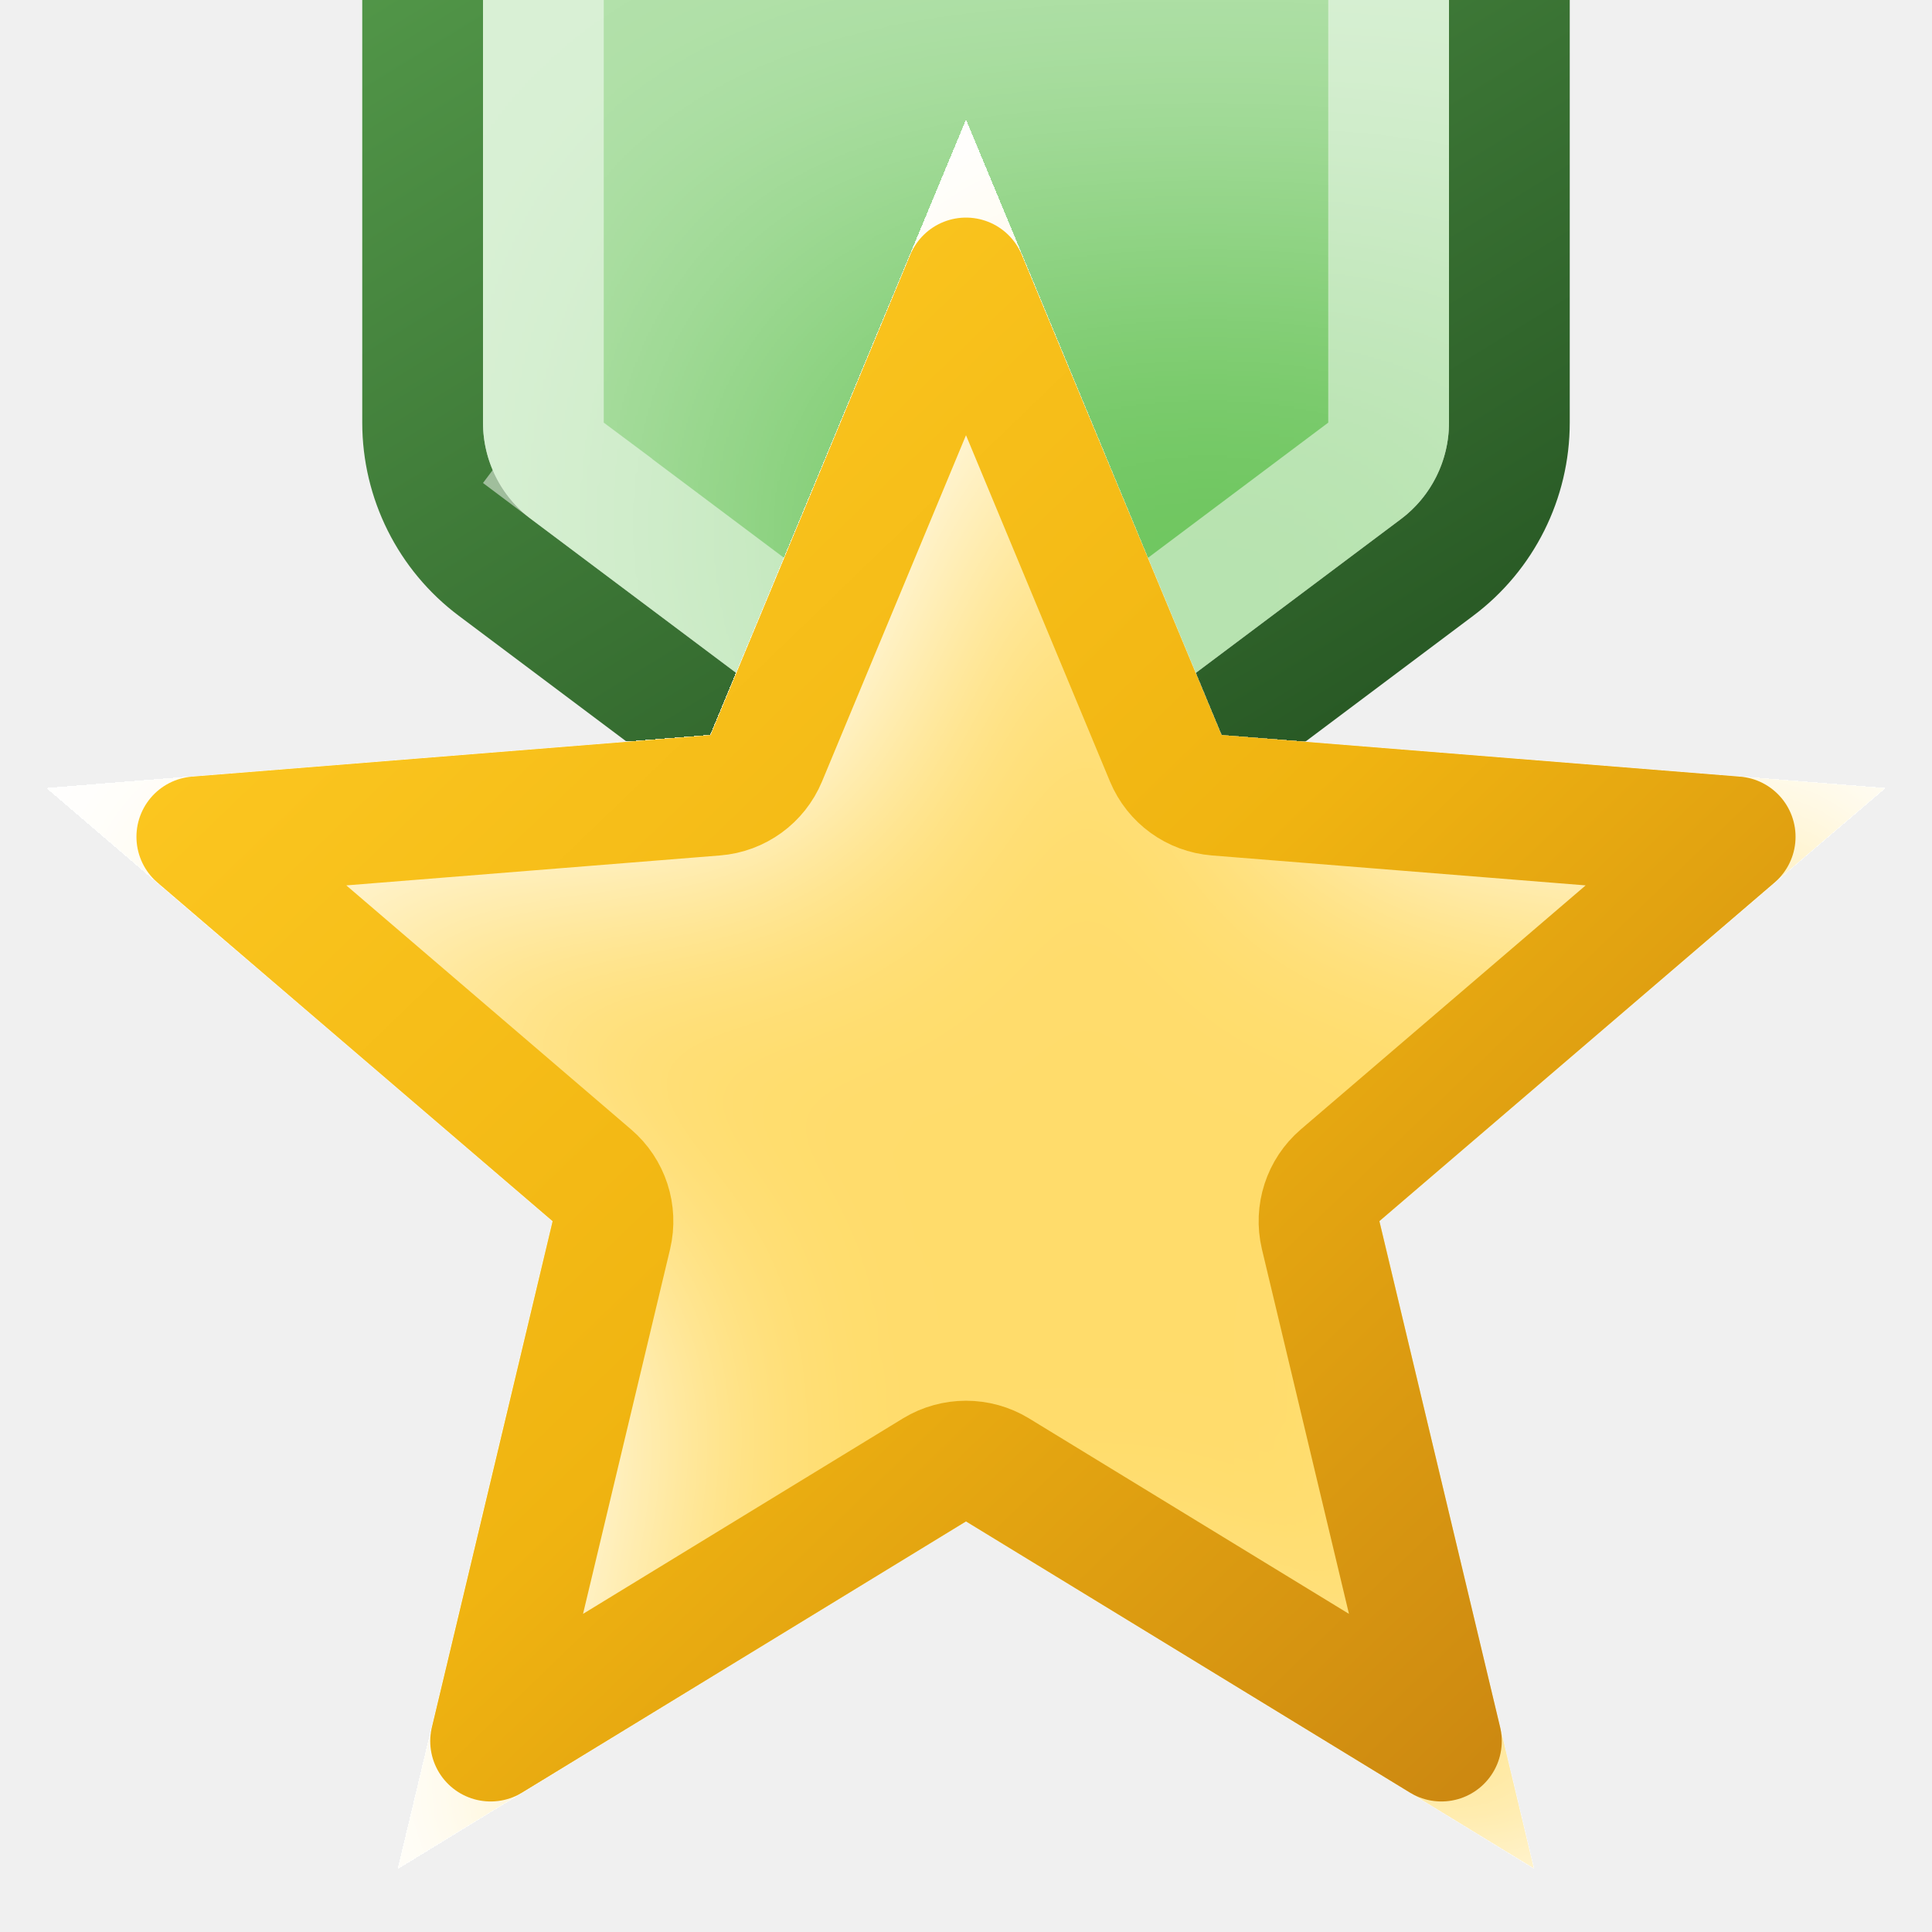
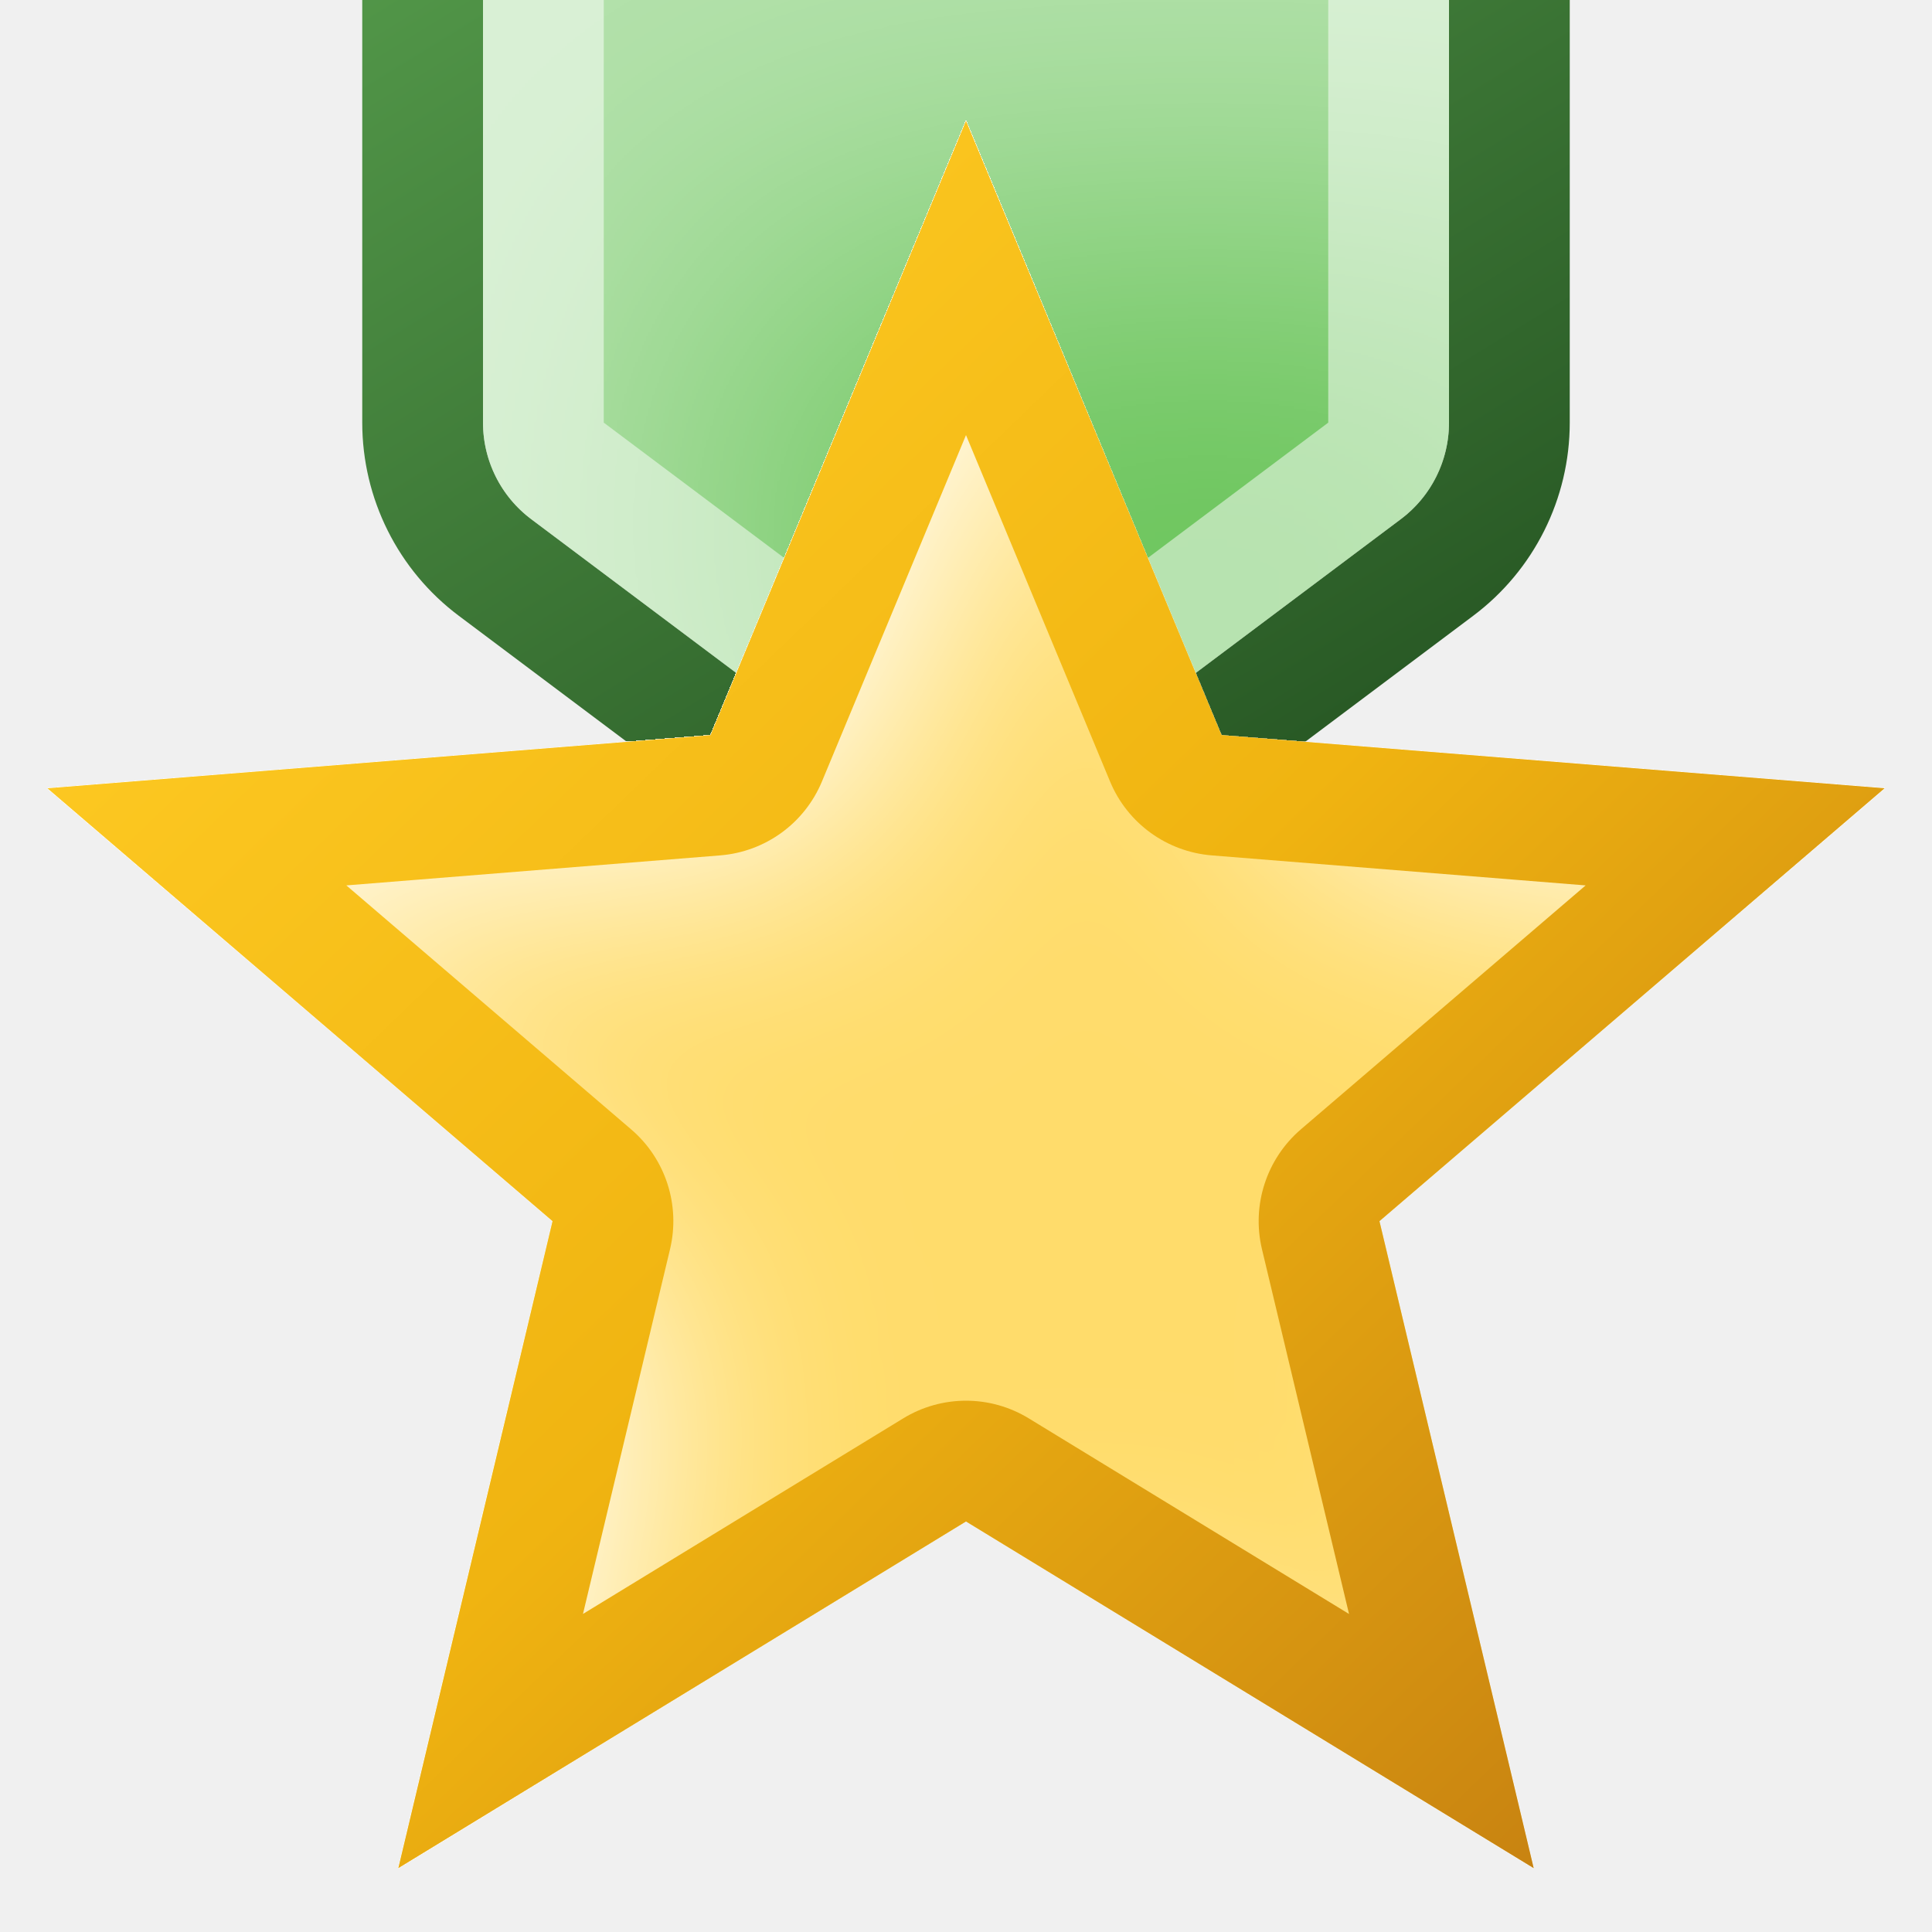
<svg xmlns="http://www.w3.org/2000/svg" width="16" height="16" viewBox="0 0 16 16" fill="none">
  <g clip-path="url(#clip0_86_1814)">
    <g filter="url(#filter0_i_86_1814)">
      <path d="M7.4 -5.55C7.756 -5.817 8.244 -5.817 8.6 -5.55L11.6 -3.3C11.852 -3.111 12 -2.815 12 -2.5V3.5C12 3.815 11.852 4.111 11.6 4.3L8.6 6.55C8.244 6.817 7.756 6.817 7.4 6.55L4.4 4.3C4.148 4.111 4 3.815 4 3.5V-2.5C4 -2.815 4.148 -3.111 4.4 -3.3L7.4 -5.55Z" fill="#69C459" />
    </g>
-     <path d="M8.9 -5.95C8.367 -6.35 7.633 -6.35 7.1 -5.95L4.1 -3.7C3.722 -3.417 3.5 -2.972 3.5 -2.5V3.5C3.5 3.972 3.722 4.417 4.1 4.7L7.1 6.95C7.633 7.35 8.367 7.35 8.9 6.95L11.9 4.7C12.278 4.417 12.5 3.972 12.5 3.5V-2.5C12.5 -2.972 12.278 -3.417 11.9 -3.7L8.9 -5.95Z" stroke="url(#paint0_linear_86_1814)" stroke-linejoin="round" />
-     <path d="M7.7 -5.15C7.878 -5.283 8.122 -5.283 8.3 -5.15L11.3 -2.9C11.426 -2.806 11.5 -2.657 11.5 -2.5V3.5C11.5 3.657 11.426 3.806 11.3 3.9L8.3 6.15C8.122 6.283 7.878 6.283 7.7 6.15L4.7 3.9L4.4 4.3L4.7 3.9C4.574 3.806 4.5 3.657 4.5 3.5V-2.5C4.5 -2.657 4.574 -2.806 4.7 -2.9L7.7 -5.15Z" stroke="white" stroke-opacity="0.5" style="mix-blend-mode:hard-light" />
+     <path d="M7.1 -5.95C7.633 -6.35 8.367 -6.35 8.9 -5.95L11.9 -3.7C12.278 -3.417 12.5 -2.972 12.5 -2.5V3.5C12.5 3.972 12.278 4.417 11.9 4.7L8.9 6.95C8.367 7.35 7.633 7.35 7.1 6.95L4.1 4.7C3.722 4.417 3.5 3.972 3.5 3.5V-2.5C3.5 -2.972 3.722 -3.417 4.1 -3.7L7.1 -5.95Z" stroke="url(#paint0_linear_86_1814)" stroke-linejoin="round" />
+     <path d="M7.7 -5.15C7.878 -5.283 8.122 -5.283 8.3 -5.15L11.3 -2.9C11.426 -2.806 11.5 -2.657 11.5 -2.5V3.5C11.5 3.657 11.426 3.806 11.3 3.9L8.3 6.15C8.122 6.283 7.878 6.283 7.7 6.15L4.7 3.9C4.574 3.806 4.5 3.657 4.5 3.5V-2.5C4.5 -2.657 4.574 -2.806 4.7 -2.9L7.7 -5.15Z" stroke="white" stroke-opacity="0.5" style="mix-blend-mode:hard-light" />
+     <mask id="path-4-inside-1_86_1814" fill="white">
+       <path d="M8 1L10.116 6.088L15.608 6.528L11.424 10.113L12.702 15.472L8 12.6L3.298 15.472L4.576 10.113L0.392 6.528L5.884 6.088L8 1Z" />
+     </mask>
    <g filter="url(#filter1_i_86_1814)">
      <path d="M8 1L10.116 6.088L15.608 6.528L11.424 10.113L12.702 15.472L8 12.6L3.298 15.472L4.576 10.113L0.392 6.528L5.884 6.088L8 1Z" fill="#FFDC6B" />
    </g>
-     <path d="M8 2.302L9.654 6.28C9.726 6.453 9.889 6.571 10.076 6.586L14.37 6.93L11.098 9.733C10.956 9.855 10.894 10.046 10.937 10.229L11.937 14.419L8.261 12.173C8.101 12.076 7.899 12.076 7.739 12.173L4.063 14.419L5.063 10.229C5.106 10.046 5.044 9.855 4.901 9.733L1.63 6.93L5.924 6.586C6.111 6.571 6.274 6.453 6.346 6.28L8 2.302Z" stroke="url(#paint1_linear_86_1814)" stroke-linejoin="round" />
+     <path d="M8 1L8.923 0.616L8 -1.604L7.077 0.616L8 1ZM10.116 6.088L9.193 6.472C9.337 6.818 9.662 7.054 10.036 7.084L10.116 6.088ZM15.608 6.528L16.259 7.287L18.085 5.723L15.688 5.531L15.608 6.528ZM11.424 10.113L10.773 9.353C10.489 9.597 10.364 9.98 10.451 10.345L11.424 10.113ZM12.702 15.472L12.181 16.326L14.233 17.579L13.675 15.24L12.702 15.472ZM8 12.6L8.521 11.747C8.201 11.551 7.799 11.551 7.479 11.747L8 12.6ZM3.298 15.472L2.325 15.24L1.767 17.579L3.819 16.326L3.298 15.472ZM4.576 10.113L5.549 10.345C5.636 9.98 5.512 9.597 5.227 9.353L4.576 10.113ZM0.392 6.528L0.312 5.531L-2.085 5.723L-0.259 7.287L0.392 6.528ZM5.884 6.088L5.964 7.084C6.338 7.054 6.663 6.818 6.807 6.472L5.884 6.088ZM8 1L7.077 1.384L9.193 6.472L10.116 6.088L11.039 5.704L8.923 0.616L8 1ZM10.116 6.088L10.036 7.084L15.528 7.525L15.608 6.528L15.688 5.531L10.196 5.091L10.116 6.088ZM15.608 6.528L14.958 5.768L10.773 9.353L11.424 10.113L12.074 10.872L16.259 7.287L15.608 6.528ZM11.424 10.113L10.451 10.345L11.73 15.704L12.702 15.472L13.675 15.24L12.396 9.88L11.424 10.113ZM12.702 15.472L13.223 14.619L8.521 11.747L8 12.6L7.479 13.453L12.181 16.326L12.702 15.472ZM8 12.6L7.479 11.747L2.776 14.619L3.298 15.472L3.819 16.326L8.521 13.453L8 12.6ZM3.298 15.472L4.27 15.704L5.549 10.345L4.576 10.113L3.603 9.88L2.325 15.24L3.298 15.472ZM4.576 10.113L5.227 9.353L1.042 5.768L0.392 6.528L-0.259 7.287L3.926 10.872L4.576 10.113ZM0.392 6.528L0.471 7.525L5.964 7.084L5.884 6.088L5.804 5.091L0.312 5.531L0.392 6.528ZM5.884 6.088L6.807 6.472L8.923 1.384L8 1L7.077 0.616L4.961 5.704L5.884 6.088Z" fill="url(#paint1_linear_86_1814)" mask="url(#path-4-inside-1_86_1814)" />
  </g>
  <defs>
    <filter id="filter0_i_86_1814" x="3" y="-6.75" width="12" height="16.5" filterUnits="userSpaceOnUse" color-interpolation-filters="sRGB">
      <feFlood flood-opacity="0" result="BackgroundImageFix" />
      <feBlend mode="normal" in="SourceGraphic" in2="BackgroundImageFix" result="shape" />
      <feColorMatrix in="SourceAlpha" type="matrix" values="0 0 0 0 0 0 0 0 0 0 0 0 0 0 0 0 0 0 127 0" result="hardAlpha" />
      <feOffset dx="2" dy="2" />
      <feGaussianBlur stdDeviation="2.5" />
      <feComposite in2="hardAlpha" operator="arithmetic" k2="-1" k3="1" />
      <feColorMatrix type="matrix" values="0 0 0 0 1 0 0 0 0 1 0 0 0 0 1 0 0 0 0.5 0" />
      <feBlend mode="hard-light" in2="shape" result="effect1_innerShadow_86_1814" />
    </filter>
    <filter id="filter1_i_86_1814" x="0.392" y="1" width="16.217" height="15.472" filterUnits="userSpaceOnUse" color-interpolation-filters="sRGB">
      <feFlood flood-opacity="0" result="BackgroundImageFix" />
      <feBlend mode="normal" in="SourceGraphic" in2="BackgroundImageFix" result="shape" />
      <feColorMatrix in="SourceAlpha" type="matrix" values="0 0 0 0 0 0 0 0 0 0 0 0 0 0 0 0 0 0 127 0" result="hardAlpha" />
      <feOffset dx="1" dy="1" />
      <feGaussianBlur stdDeviation="1" />
      <feComposite in2="hardAlpha" operator="arithmetic" k2="-1" k3="1" />
      <feColorMatrix type="matrix" values="0 0 0 0 1 0 0 0 0 1 0 0 0 0 1 0 0 0 1 0" />
      <feBlend mode="hard-light" in2="shape" result="effect1_innerShadow_86_1814" />
    </filter>
    <linearGradient id="paint0_linear_86_1814" x1="12" y1="7" x2="4" y2="-6" gradientUnits="userSpaceOnUse">
      <stop stop-color="#235120" />
      <stop offset="1" stop-color="#65B359" />
    </linearGradient>
    <linearGradient id="paint1_linear_86_1814" x1="3.2" y1="3.133" x2="13.953" y2="14.289" gradientUnits="userSpaceOnUse">
      <stop stop-color="#FDC922" />
      <stop offset="0.5" stop-color="#F0B411" />
      <stop offset="1" stop-color="#C88311" />
    </linearGradient>
    <clipPath id="clip0_86_1814">
      <rect width="16" height="16" fill="white" />
    </clipPath>
  </defs>
</svg>
